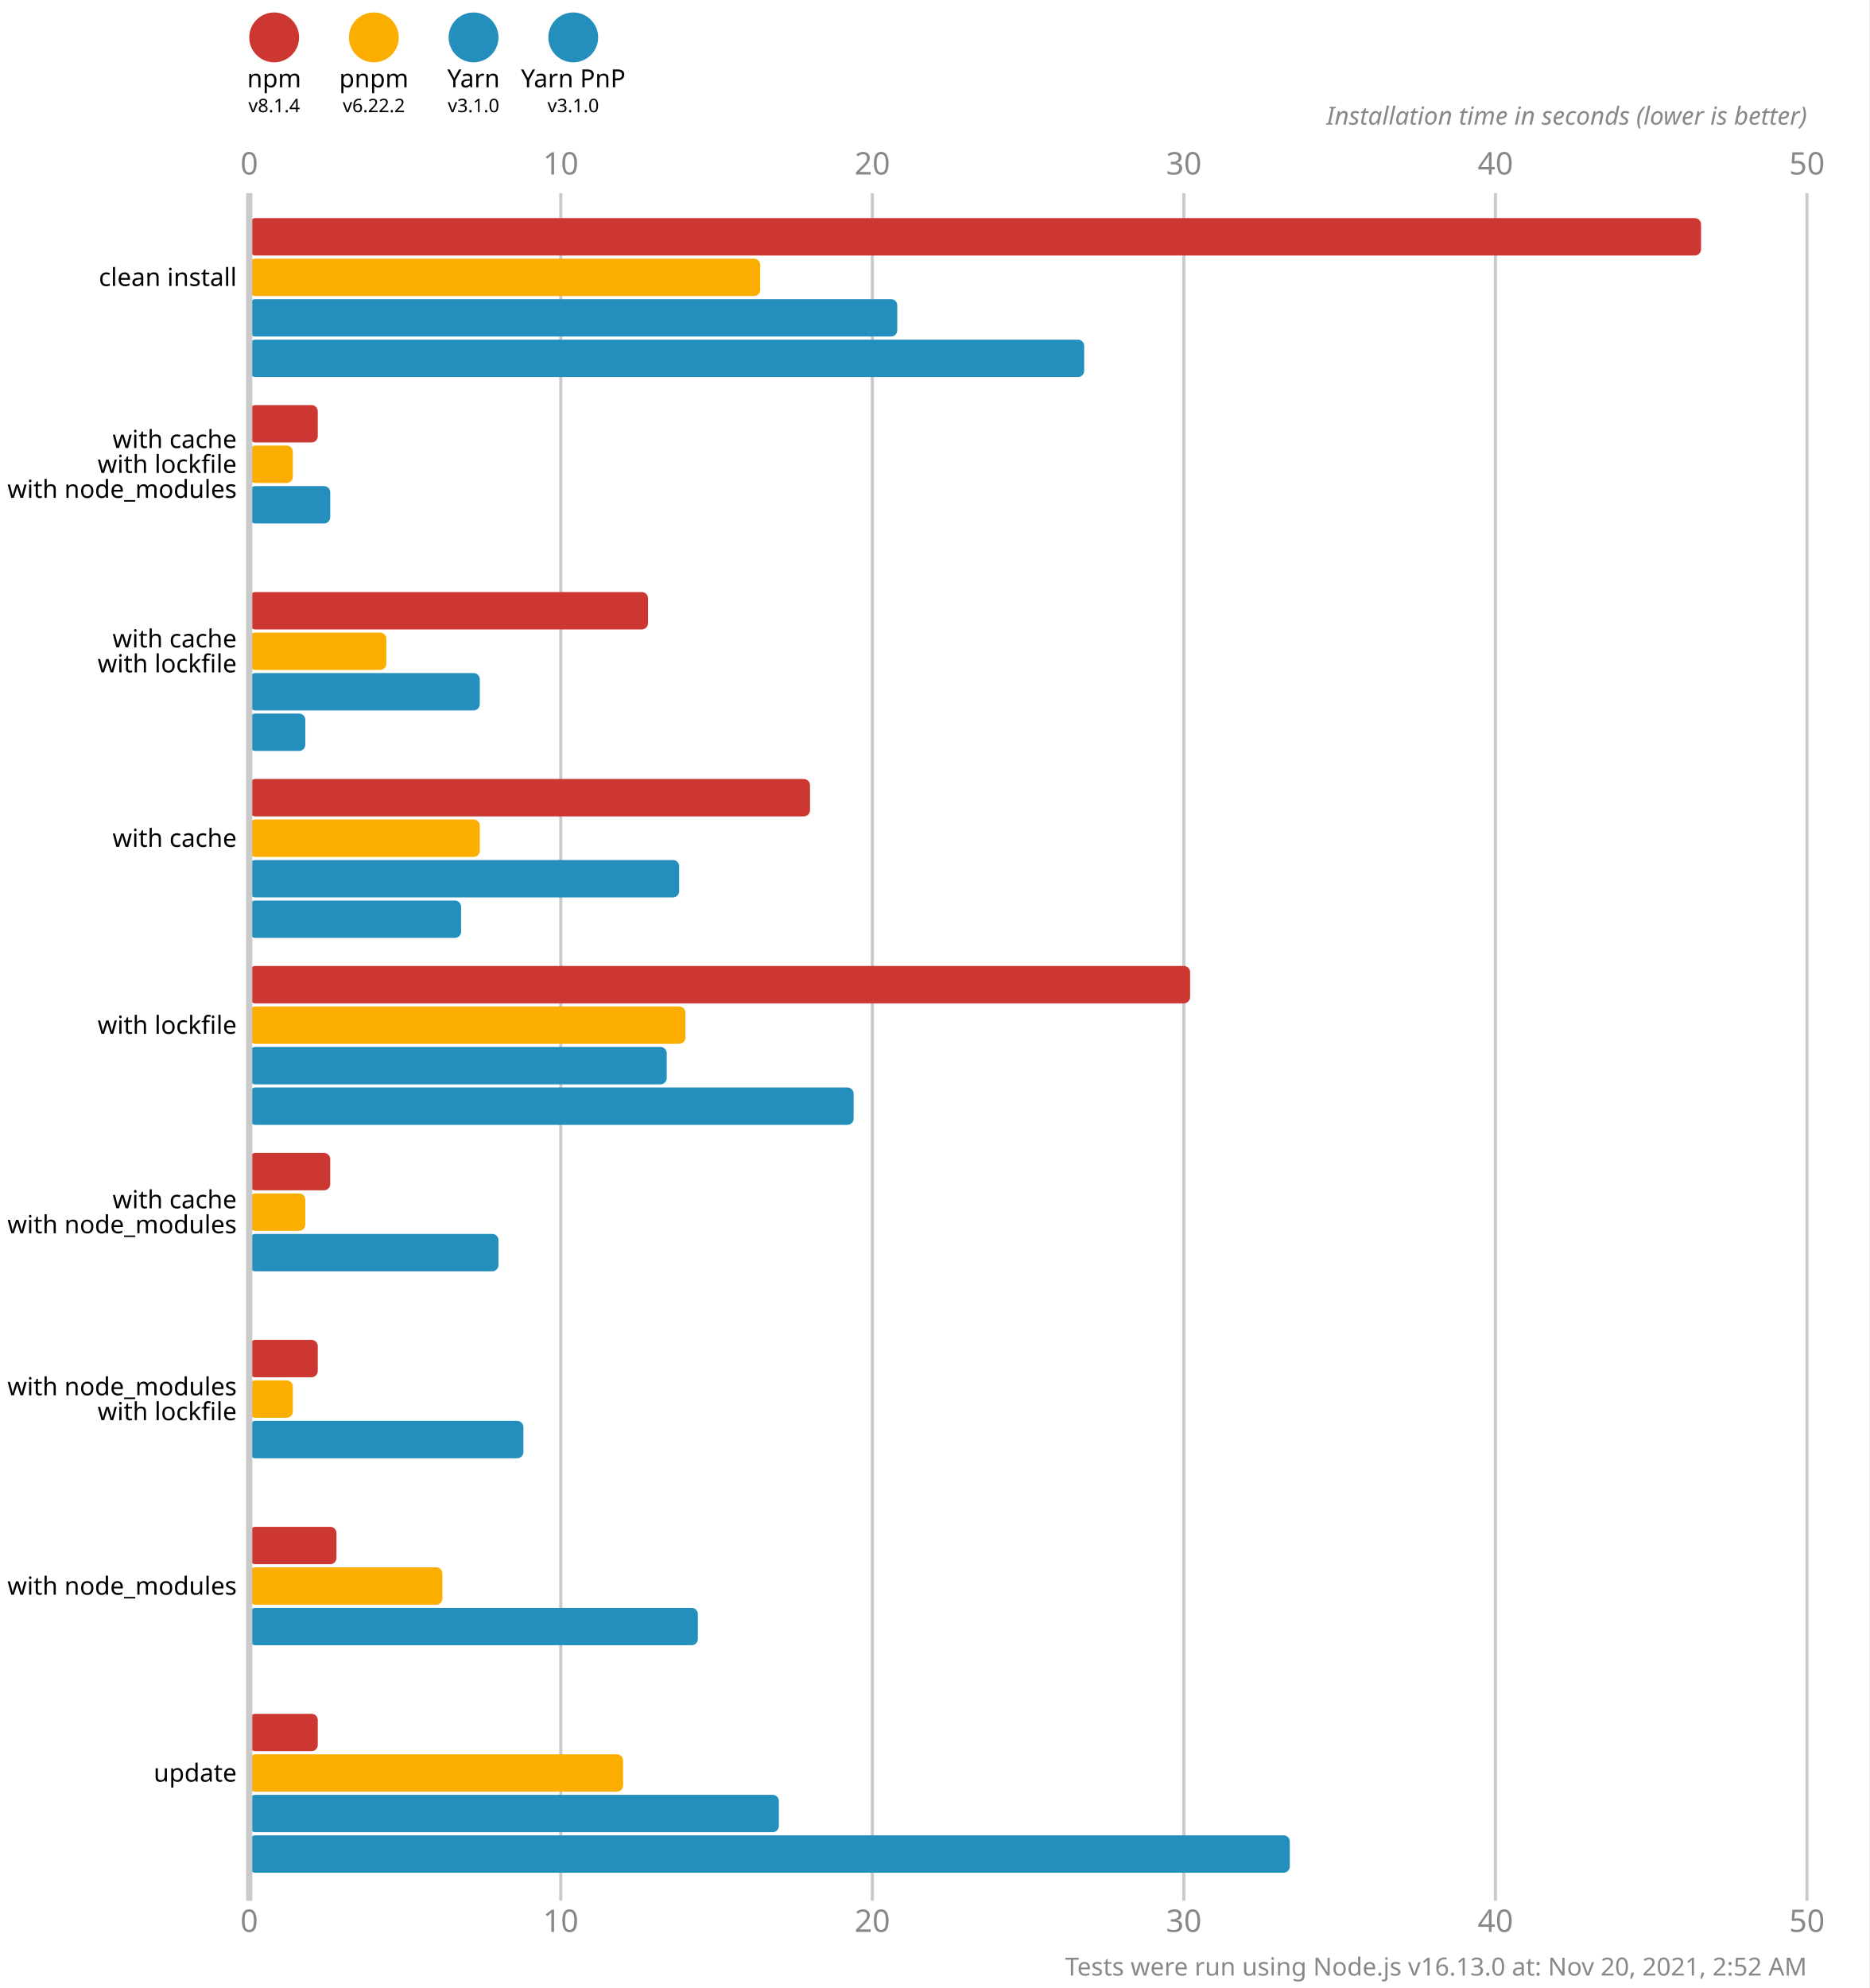
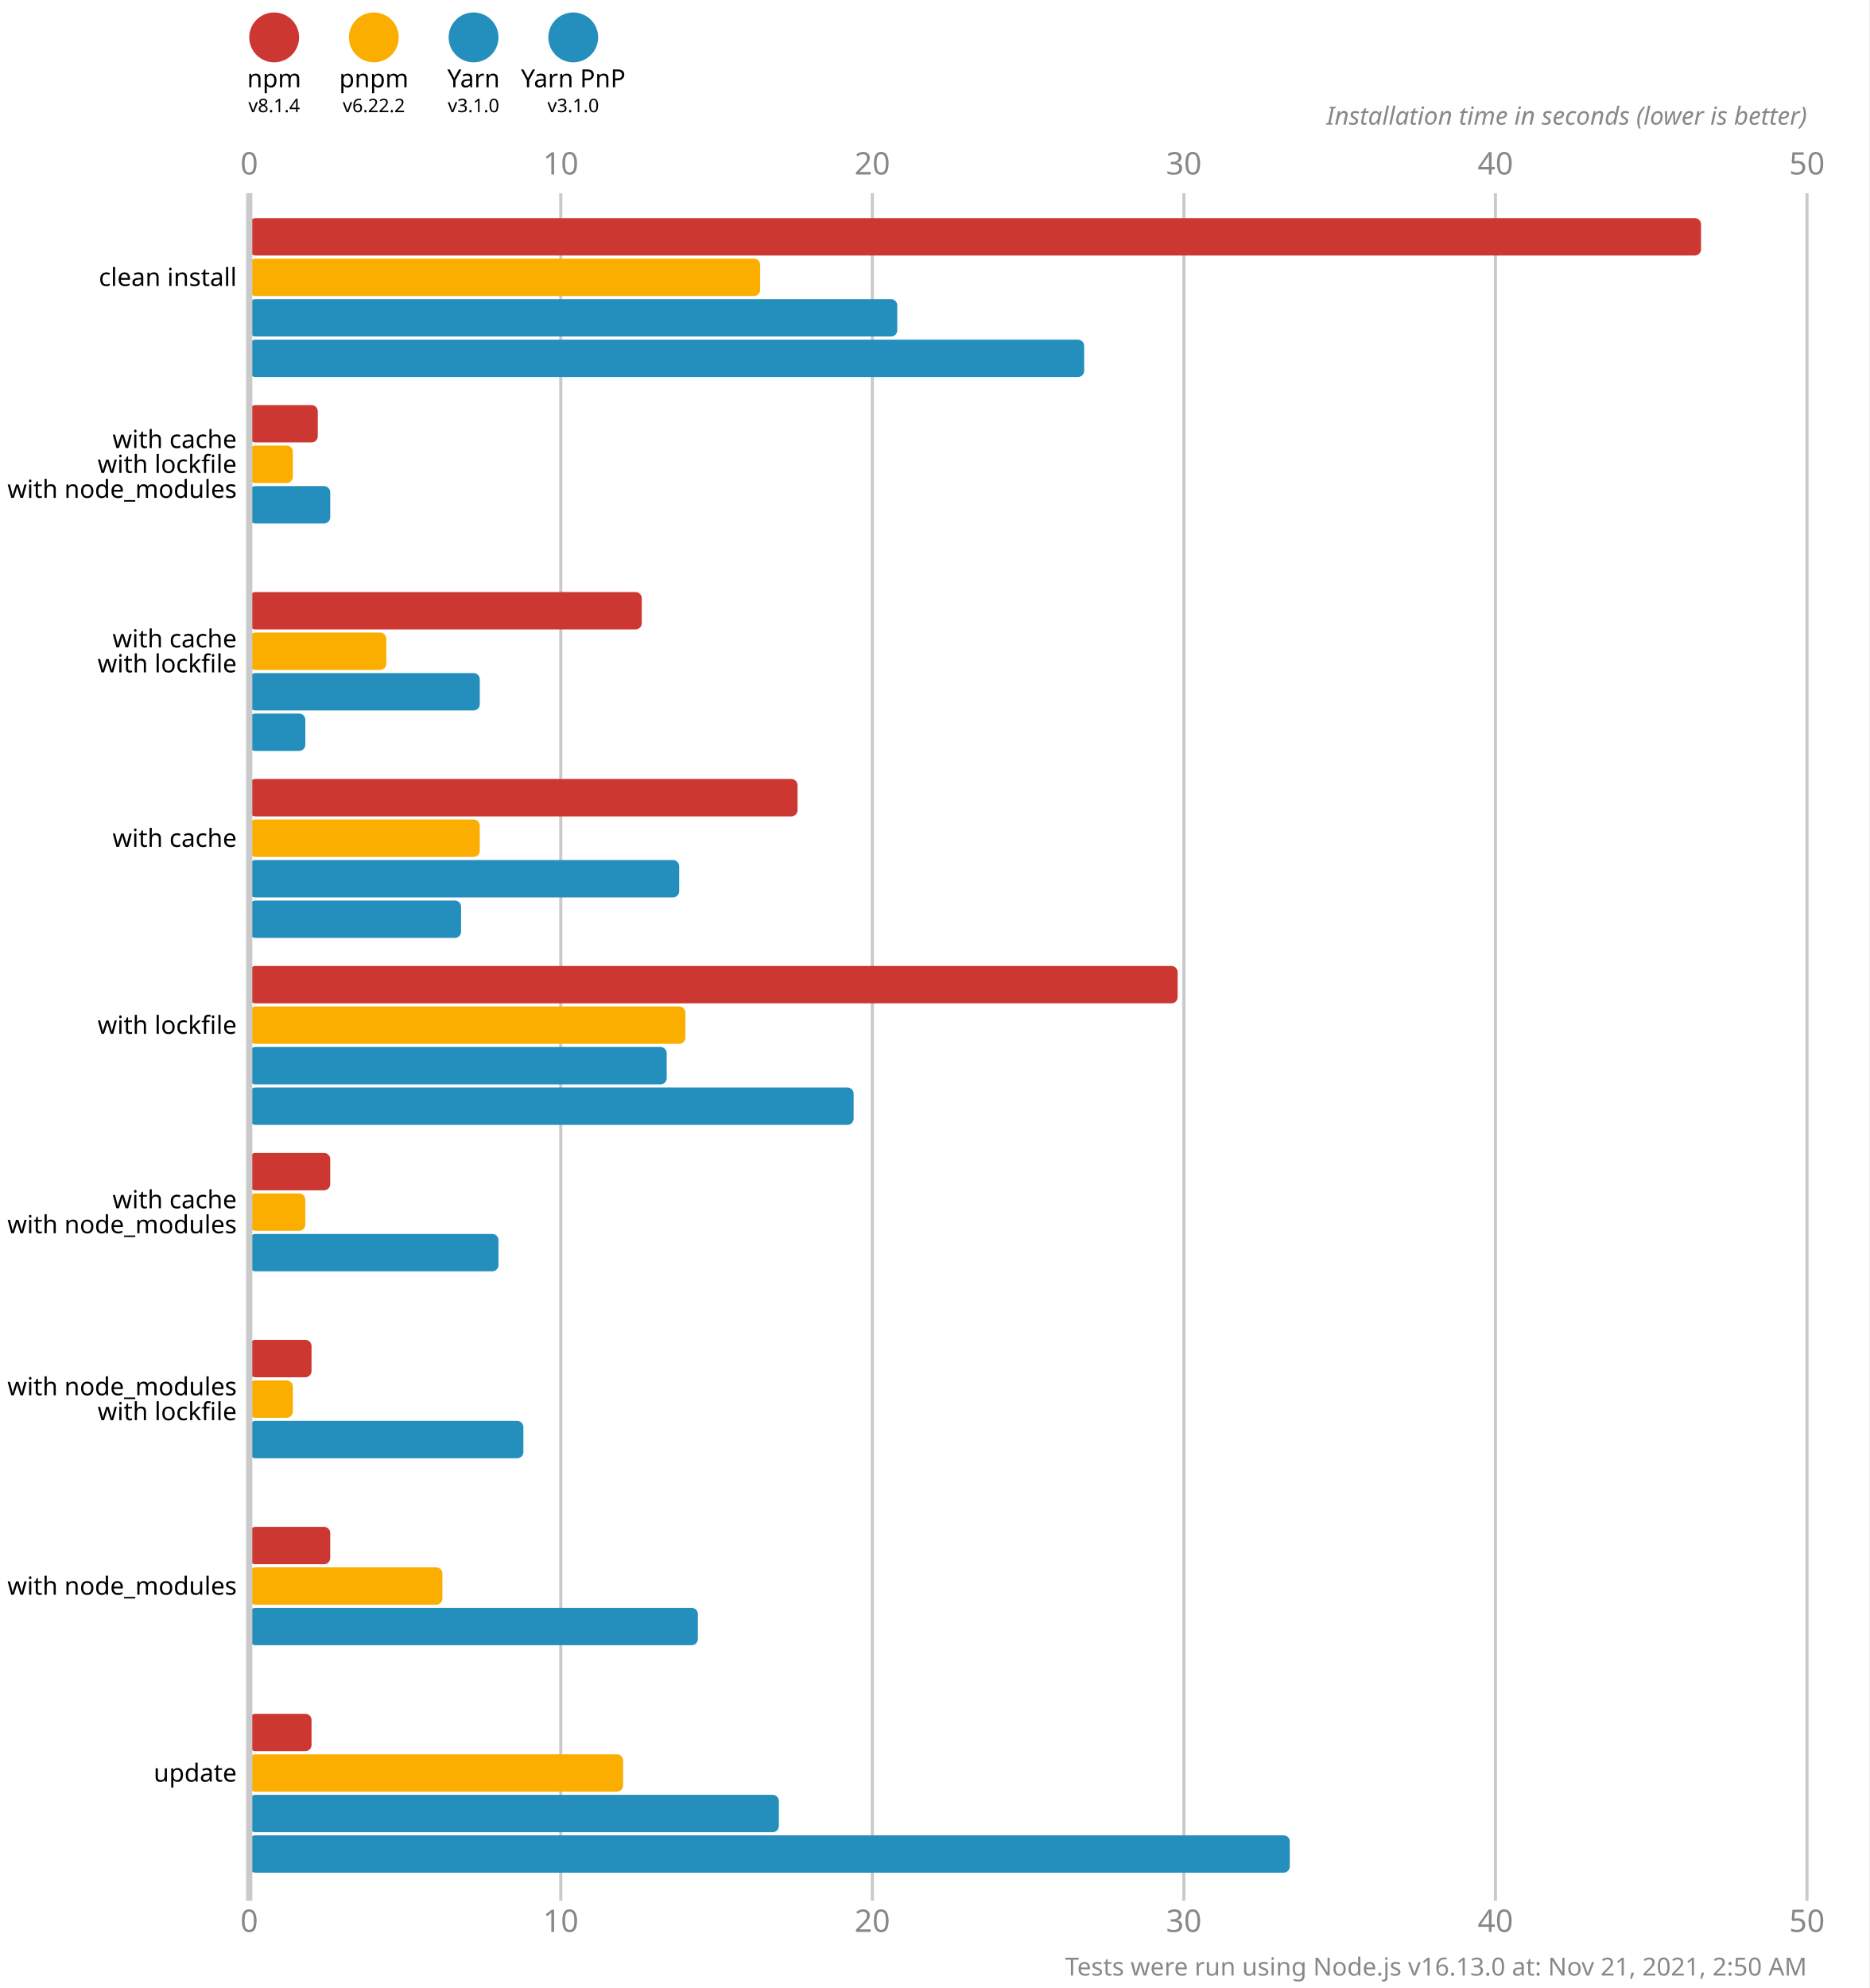
<svg xmlns="http://www.w3.org/2000/svg" version="1.1" viewBox="0 0 300 319">
  <style>
    .font { font-family: sans-serif; }
    .s3 { font-size: 3px; }
    .s4 { font-size: 4px; }
    .s5 { font-size: 5px; }
    .line { stroke: #cacaca; }
    .width { stroke-width: 0.5; }
    .text { fill: #888; }
  </style>
  <rect x="0" y="0" width="300" height="319" fill="#fff" />
  <circle cx="44" cy="6" r="4" fill="#cd3731" />
  <text x="44" y="14" class="font s4" text-anchor="middle">npm</text>
  <text x="44" y="18" class="font s3" text-anchor="middle">v8.1.4</text>
  <circle cx="60" cy="6" r="4" fill="#fbae00" />
  <text x="60" y="14" class="font s4" text-anchor="middle">pnpm</text>
  <text x="60" y="18" class="font s3" text-anchor="middle">v6.22.2</text>
  <circle cx="76" cy="6" r="4" fill="#248ebd" />
  <text x="76" y="14" class="font s4" text-anchor="middle">Yarn</text>
  <text x="76" y="18" class="font s3" text-anchor="middle">v3.1.0</text>
  <circle cx="92" cy="6" r="4" fill="#248ebd" />
  <text x="92" y="14" class="font s4" text-anchor="middle">Yarn PnP</text>
  <text x="92" y="18" class="font s3" text-anchor="middle">v3.1.0</text>
  <text x="40" y="28" class="font s5 text" text-anchor="middle">0</text>
  <text x="40" y="310" class="font s5 text" text-anchor="middle">0</text>
  <line x1="90" y1="31" x2="90" y2="305" class="line width" />
  <text x="90" y="28" class="font s5 text" text-anchor="middle">10</text>
  <text x="90" y="310" class="font s5 text" text-anchor="middle">10</text>
  <line x1="140" y1="31" x2="140" y2="305" class="line width" />
  <text x="140" y="28" class="font s5 text" text-anchor="middle">20</text>
  <text x="140" y="310" class="font s5 text" text-anchor="middle">20</text>
  <line x1="190" y1="31" x2="190" y2="305" class="line width" />
  <text x="190" y="28" class="font s5 text" text-anchor="middle">30</text>
  <text x="190" y="310" class="font s5 text" text-anchor="middle">30</text>
  <line x1="240" y1="31" x2="240" y2="305" class="line width" />
  <text x="240" y="28" class="font s5 text" text-anchor="middle">40</text>
  <text x="240" y="310" class="font s5 text" text-anchor="middle">40</text>
  <line x1="290" y1="31" x2="290" y2="305" class="line width" />
  <text x="290" y="28" class="font s5 text" text-anchor="middle">50</text>
  <text x="290" y="310" class="font s5 text" text-anchor="middle">50</text>
  <text x="290" y="20" class="font s4 text" font-style="italic" text-anchor="end">Installation time in seconds (lower is better)</text>
  <rect x="40" y="35" width="233" height="6" fill="#cd3731" rx="1" ry="1" />
  <rect x="40" y="41.5" width="82" height="6" fill="#fbae00" rx="1" ry="1" />
  <rect x="40" y="48" width="104" height="6" fill="#248ebd" rx="1" ry="1" />
  <rect x="40" y="54.5" width="134" height="6" fill="#248ebd" rx="1" ry="1" />
  <rect x="40" y="65" width="11" height="6" fill="#cd3731" rx="1" ry="1" />
  <rect x="40" y="71.5" width="7" height="6" fill="#fbae00" rx="1" ry="1" />
  <rect x="40" y="78" width="13" height="6" fill="#248ebd" rx="1" ry="1" />
  <rect x="40" y="84.5" width="0" height="6" fill="#248ebd" rx="1" ry="1" />
-   <rect x="40" y="95" width="64" height="6" fill="#cd3731" rx="1" ry="1" />
+   <rect x="40" y="95" width="63" height="6" fill="#cd3731" rx="1" ry="1" />
  <rect x="40" y="101.5" width="22" height="6" fill="#fbae00" rx="1" ry="1" />
  <rect x="40" y="108" width="37" height="6" fill="#248ebd" rx="1" ry="1" />
  <rect x="40" y="114.5" width="9" height="6" fill="#248ebd" rx="1" ry="1" />
-   <rect x="40" y="125" width="90" height="6" fill="#cd3731" rx="1" ry="1" />
+   <rect x="40" y="125" width="88" height="6" fill="#cd3731" rx="1" ry="1" />
  <rect x="40" y="131.5" width="37" height="6" fill="#fbae00" rx="1" ry="1" />
  <rect x="40" y="138" width="69" height="6" fill="#248ebd" rx="1" ry="1" />
  <rect x="40" y="144.5" width="34" height="6" fill="#248ebd" rx="1" ry="1" />
-   <rect x="40" y="155" width="151" height="6" fill="#cd3731" rx="1" ry="1" />
+   <rect x="40" y="155" width="149" height="6" fill="#cd3731" rx="1" ry="1" />
  <rect x="40" y="161.5" width="70" height="6" fill="#fbae00" rx="1" ry="1" />
  <rect x="40" y="168" width="67" height="6" fill="#248ebd" rx="1" ry="1" />
  <rect x="40" y="174.5" width="97" height="6" fill="#248ebd" rx="1" ry="1" />
  <rect x="40" y="185" width="13" height="6" fill="#cd3731" rx="1" ry="1" />
  <rect x="40" y="191.5" width="9" height="6" fill="#fbae00" rx="1" ry="1" />
  <rect x="40" y="198" width="40" height="6" fill="#248ebd" rx="1" ry="1" />
  <rect x="40" y="204.5" width="0" height="6" fill="#248ebd" rx="1" ry="1" />
-   <rect x="40" y="215" width="11" height="6" fill="#cd3731" rx="1" ry="1" />
+   <rect x="40" y="215" width="10" height="6" fill="#cd3731" rx="1" ry="1" />
  <rect x="40" y="221.5" width="7" height="6" fill="#fbae00" rx="1" ry="1" />
  <rect x="40" y="228" width="44" height="6" fill="#248ebd" rx="1" ry="1" />
  <rect x="40" y="234.5" width="0" height="6" fill="#248ebd" rx="1" ry="1" />
-   <rect x="40" y="245" width="14" height="6" fill="#cd3731" rx="1" ry="1" />
+   <rect x="40" y="245" width="13" height="6" fill="#cd3731" rx="1" ry="1" />
  <rect x="40" y="251.5" width="31" height="6" fill="#fbae00" rx="1" ry="1" />
  <rect x="40" y="258" width="72" height="6" fill="#248ebd" rx="1" ry="1" />
  <rect x="40" y="264.5" width="0" height="6" fill="#248ebd" rx="1" ry="1" />
-   <rect x="40" y="275" width="11" height="6" fill="#cd3731" rx="1" ry="1" />
+   <rect x="40" y="275" width="10" height="6" fill="#cd3731" rx="1" ry="1" />
  <rect x="40" y="281.5" width="60" height="6" fill="#fbae00" rx="1" ry="1" />
  <rect x="40" y="288" width="85" height="6" fill="#248ebd" rx="1" ry="1" />
  <rect x="40" y="294.5" width="167" height="6" fill="#248ebd" rx="1" ry="1" />
  <line x1="40" y1="31" x2="40" y2="305" class="line" />
  <text x="38" y="44.5" class="font s4" dominant-baseline="middle" text-anchor="end">clean install</text>
  <text x="38" y="70.5" class="font s4" dominant-baseline="middle" text-anchor="end">with cache</text>
  <text x="38" y="74.5" class="font s4" dominant-baseline="middle" text-anchor="end">with lockfile</text>
  <text x="38" y="78.5" class="font s4" dominant-baseline="middle" text-anchor="end">with node_modules</text>
  <text x="38" y="102.5" class="font s4" dominant-baseline="middle" text-anchor="end">with cache</text>
  <text x="38" y="106.5" class="font s4" dominant-baseline="middle" text-anchor="end">with lockfile</text>
  <text x="38" y="134.5" class="font s4" dominant-baseline="middle" text-anchor="end">with cache</text>
  <text x="38" y="164.5" class="font s4" dominant-baseline="middle" text-anchor="end">with lockfile</text>
  <text x="38" y="192.5" class="font s4" dominant-baseline="middle" text-anchor="end">with cache</text>
  <text x="38" y="196.5" class="font s4" dominant-baseline="middle" text-anchor="end">with node_modules</text>
  <text x="38" y="222.5" class="font s4" dominant-baseline="middle" text-anchor="end">with node_modules</text>
  <text x="38" y="226.5" class="font s4" dominant-baseline="middle" text-anchor="end">with lockfile</text>
  <text x="38" y="254.5" class="font s4" dominant-baseline="middle" text-anchor="end">with node_modules</text>
  <text x="38" y="284.5" class="font s4" dominant-baseline="middle" text-anchor="end">update</text>
-   <text x="290" y="317" class="font s4 text" text-anchor="end">Tests were run using Node.js v16.13.0 at: Nov 20, 2021, 2:52 AM</text>
+   <text x="290" y="317" class="font s4 text" text-anchor="end">Tests were run using Node.js v16.13.0 at: Nov 21, 2021, 2:50 AM</text>
</svg>
